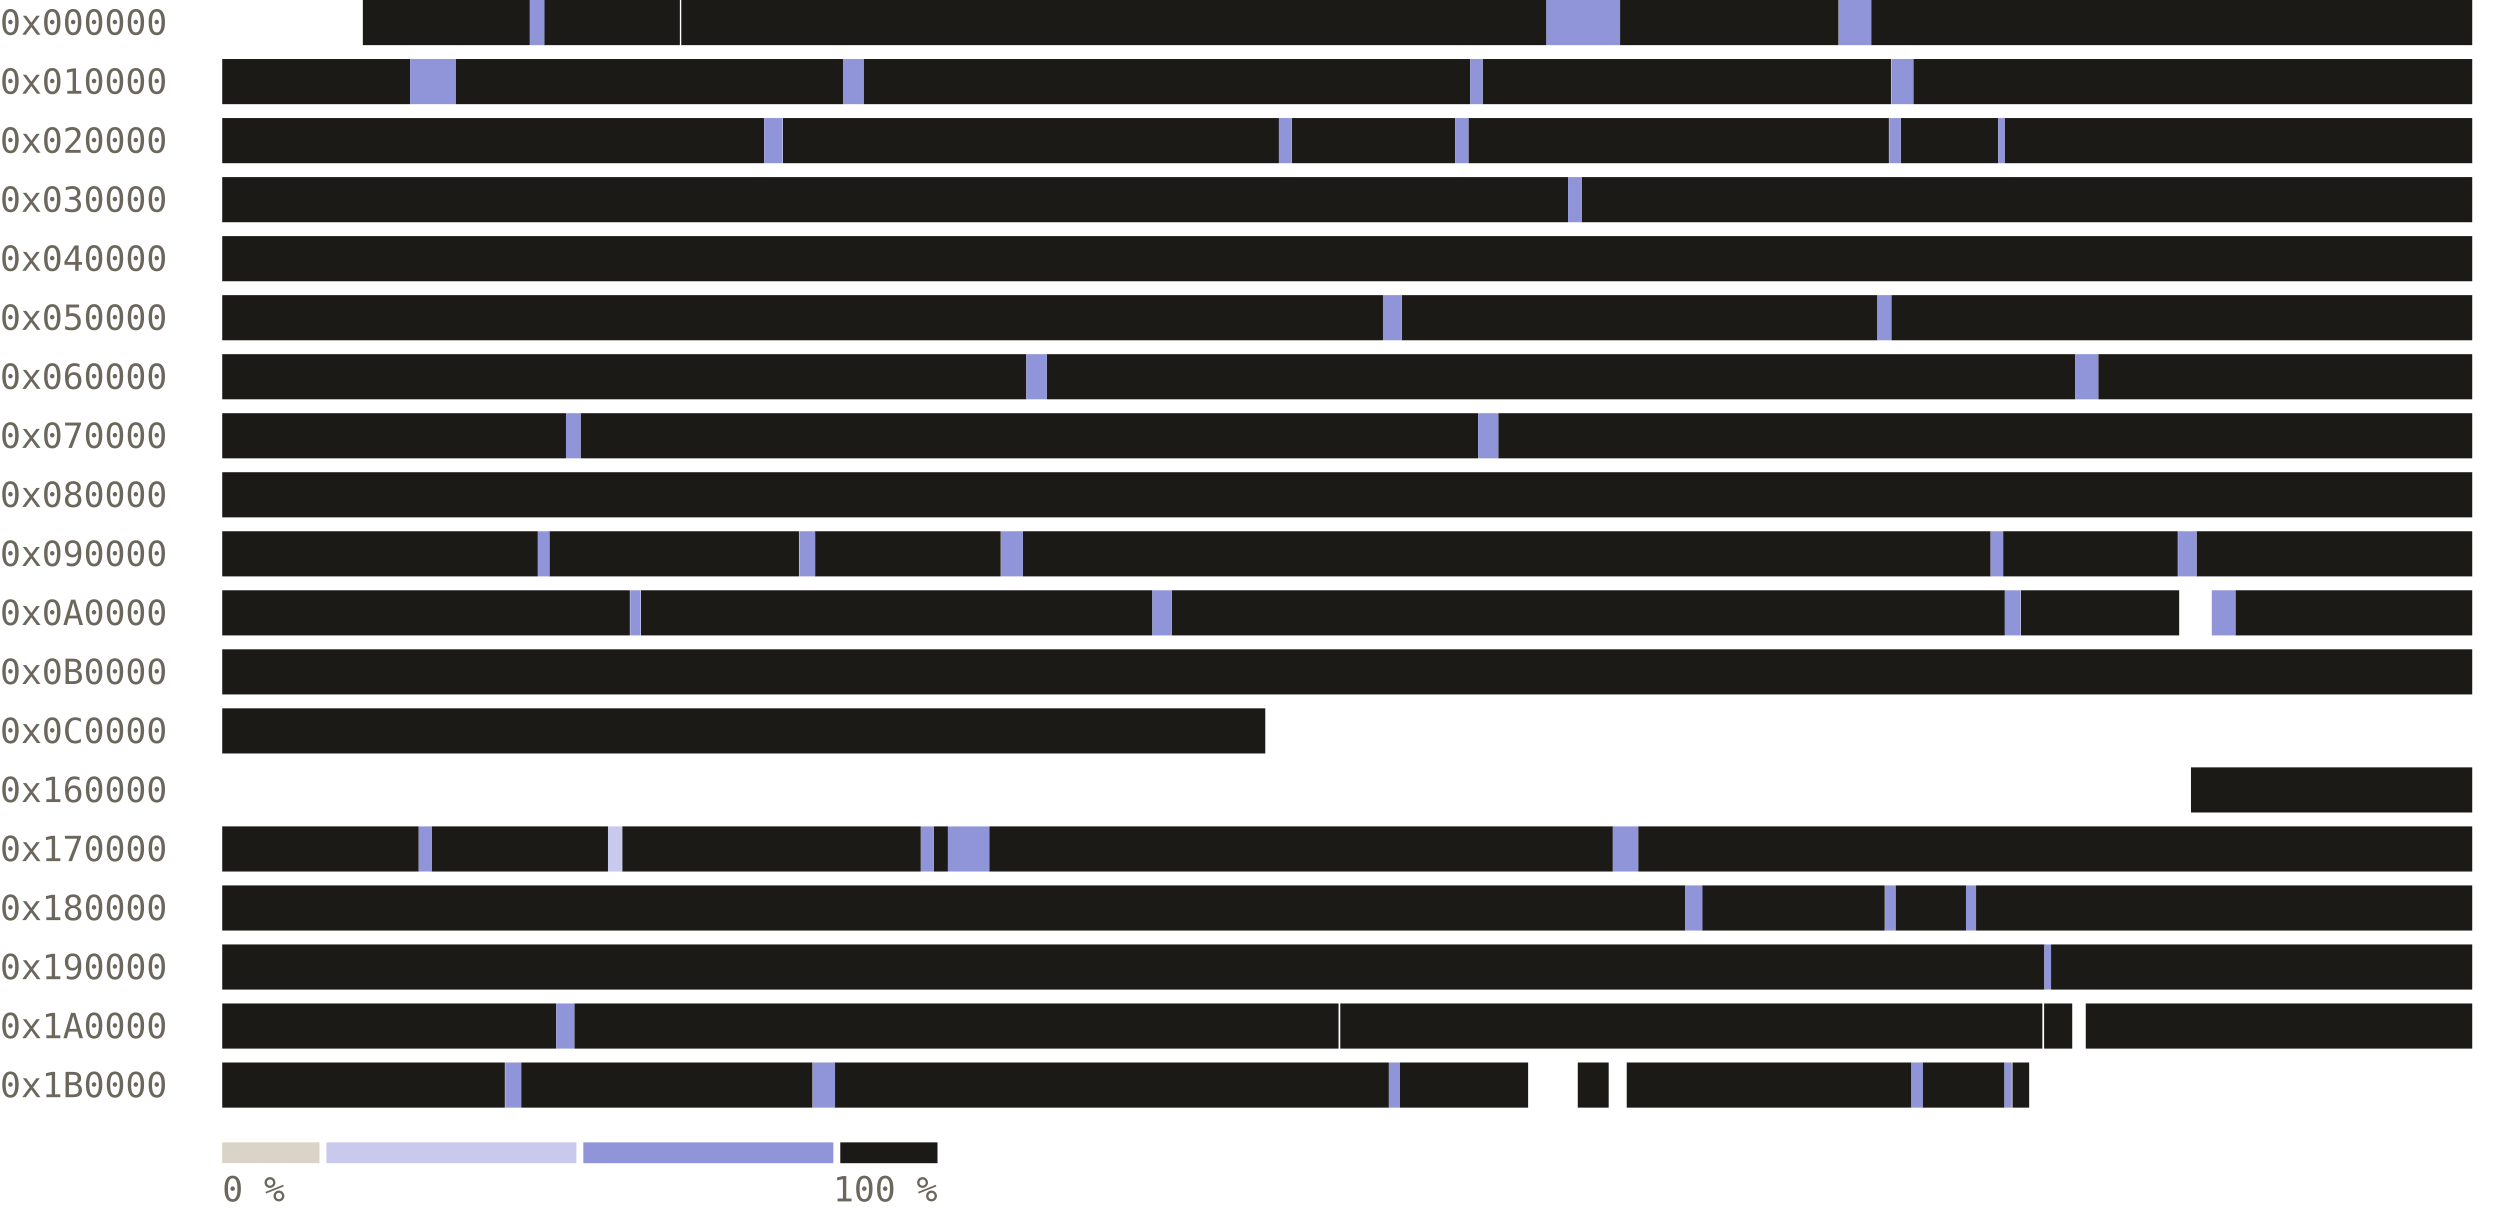
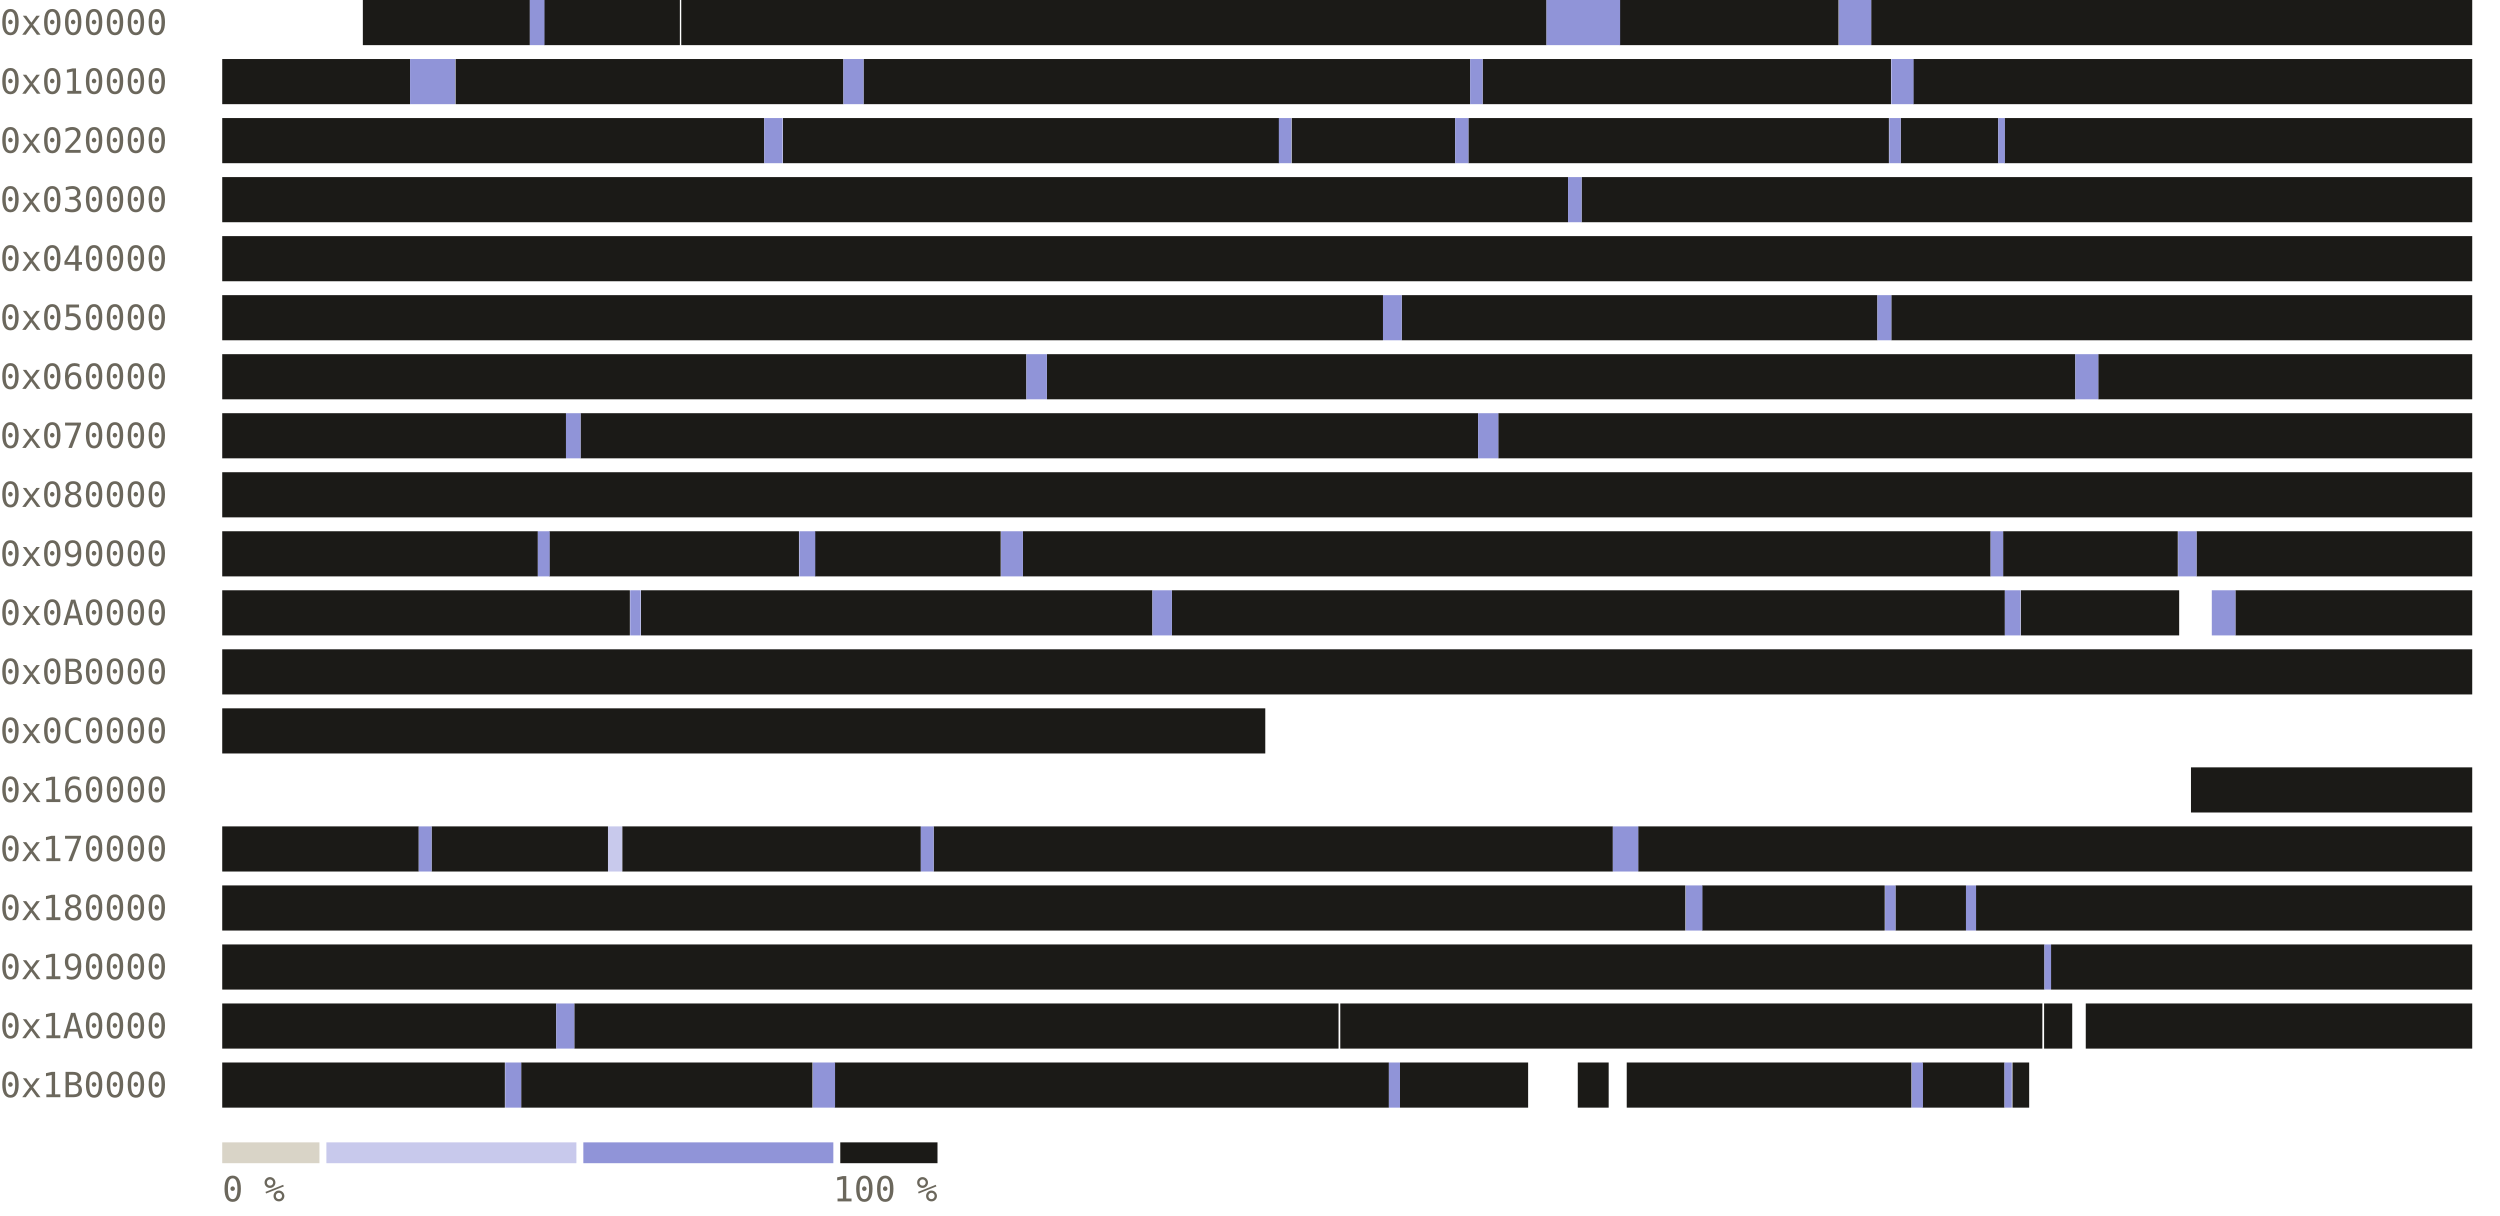
<svg xmlns="http://www.w3.org/2000/svg" viewBox="0 0 720 350" width="720" height="350">
  <style>text{font:10px monospace;fill:#6b675c}.q0{fill:#d9d4c7}.q1{fill:#e3e2f2}.q2{fill:#d6d6ef}.q3{fill:#c8c9ec}.q4{fill:#babce8}.q5{fill:#acafe4}.q6{fill:#9ea2df}.q7{fill:#9094d8}.q8{fill:#8186cf}.q9{fill:#7277c4}.q10{fill:#1b1a17}@media (prefers-color-scheme:dark){text{fill:#a8a293}.q0{fill:#4a463d}.q1{fill:#35375a}.q2{fill:#3c3f66}.q3{fill:#444772}.q4{fill:#4d517f}.q5{fill:#575b8c}.q6{fill:#62669a}.q7{fill:#6e72a8}.q8{fill:#7b7fb6}.q9{fill:#888cc4}.q10{fill:#d6d0bd}}</style>
  <text x="0" y="10">0x000000</text>
  <text x="0" y="27">0x010000</text>
  <text x="0" y="44">0x020000</text>
  <text x="0" y="61">0x030000</text>
  <text x="0" y="78">0x040000</text>
  <text x="0" y="95">0x050000</text>
  <text x="0" y="112">0x060000</text>
  <text x="0" y="129">0x070000</text>
  <text x="0" y="146">0x080000</text>
  <text x="0" y="163">0x090000</text>
  <text x="0" y="180">0x0A0000</text>
  <text x="0" y="197">0x0B0000</text>
  <text x="0" y="214">0x0C0000</text>
  <text x="0" y="231">0x160000</text>
  <text x="0" y="248">0x170000</text>
  <text x="0" y="265">0x180000</text>
  <text x="0" y="282">0x190000</text>
  <text x="0" y="299">0x1A0000</text>
  <text x="0" y="316">0x1B0000</text>
-   <path class="q10" d="M104.5 0h48.1v13h-48.1zM156.7 0h39.1v13h-39.1zM196.2 0h249.2v13h-249.2zM466.5 0h63v13h-63zM538.9 0h173.1v13h-173.1zM64 17h54.1v13h-54.1zM131.2 17h111.7v13h-111.7zM248.7 17h174.7v13h-174.7zM427 17h117.6v13h-117.6zM551 17h161v13h-161zM64 34h156.1v13h-156.1zM225.5 34h142.9v13h-142.9zM372 34h47.1v13h-47.1zM422.9 34h121.1v13h-121.1zM547.4 34h28.1v13h-28.1zM577.3 34h134.7v13h-134.7zM64 51h387.6v13h-387.6zM455.5 51h256.5v13h-256.5zM64 68h648v13h-648zM64 85h334.3v13h-334.3zM403.7 85h137v13h-137zM544.7 85h167.3v13h-167.3zM64 102h231.6v13h-231.6zM301.5 102h296.2v13h-296.2zM604.3 102h107.7v13h-107.7zM64 119h99v13h-99zM167.2 119h258.5v13h-258.5zM431.5 119h280.5v13h-280.5zM64 136h648v13h-648zM64 153h90.9v13h-90.9zM158.2 153h71.9v13h-71.9zM234.7 153h53.5v13h-53.5zM294.6 153h278.7v13h-278.7zM576.9 153h50.3v13h-50.3zM632.6 153h79.4v13h-79.4zM64 170h117.4v13h-117.4zM184.6 170h147.3v13h-147.3zM337.5 170h239.9v13h-239.9zM582 170h45.6v13h-45.6zM643.8 170h68.2v13h-68.2zM64 187h648v13h-648zM64 204h300.4v13h-300.4zM631 221h81v13h-81zM64 238h56.6v13h-56.6zM124.3 238h50.8v13h-50.8zM179.2 238h86v13h-86zM268.9 238h4.1v13h-4.1zM284.9 238h179.6v13h-179.6zM471.8 238h240.2v13h-240.2zM64 255h421.4v13h-421.4zM490.2 255h52.6v13h-52.6zM545.9 255h20.3v13h-20.3zM569.1 255h142.9v13h-142.9zM64 272h524.8v13h-524.8zM590.7 272h121.3v13h-121.3zM64 289h96.2v13h-96.2zM165.4 289h220.1v13h-220.1zM386 289h202.2v13h-202.2zM588.7 289h8.1v13h-8.1zM600.7 289h111.3v13h-111.3zM64 306h81.4v13h-81.4zM150.1 306h83.9v13h-83.9zM240.4 306h159.6v13h-159.6zM403.2 306h36.9v13h-36.9zM454.4 306h8.9v13h-8.9zM468.5 306h82v13h-82zM553.7 306h23.6v13h-23.6zM579.6 306h4.8v13h-4.8z" />
-   <path class="q7" d="M152.6 0h4.2v13h-4.2zM445.4 0h21.2v13h-21.2zM529.6 0h9.3v13h-9.3zM118.1 17h13v13h-13zM242.9 17h5.8v13h-5.8zM423.4 17h3.6v13h-3.6zM544.7 17h6.4v13h-6.4zM220.1 34h5.3v13h-5.3zM368.3 34h3.6v13h-3.6zM419.1 34h3.8v13h-3.8zM544.1 34h3.3v13h-3.3zM575.5 34h1.9v13h-1.9zM451.6 51h3.9v13h-3.9zM398.3 85h5.4v13h-5.4zM540.7 85h4v13h-4zM295.6 102h5.9v13h-5.9zM597.7 102h6.6v13h-6.6zM163 119h4.2v13h-4.2zM425.7 119h5.8v13h-5.8zM154.9 153h3.4v13h-3.4zM230.2 153h4.6v13h-4.6zM288.3 153h6.3v13h-6.3zM573.3 153h3.6v13h-3.6zM627.3 153h5.3v13h-5.3zM181.5 170h3v13h-3zM331.9 170h5.6v13h-5.6zM577.4 170h4.5v13h-4.5zM637 170h6.8v13h-6.8zM120.6 238h3.7v13h-3.7zM265.2 238h3.7v13h-3.7zM273 238h11.9v13h-11.9zM464.5 238h7.3v13h-7.3zM485.5 255h4.8v13h-4.8zM542.9 255h3v13h-3zM566.2 255h2.9v13h-2.9zM588.8 272h1.9v13h-1.9zM160.2 289h5.2v13h-5.2zM145.5 306h4.6v13h-4.6zM234.1 306h6.4v13h-6.4zM400 306h3.2v13h-3.2zM550.6 306h3.2v13h-3.2zM577.3 306h2.1v13h-2.1z" />
+   <path class="q10" d="M104.5 0h48.1v13h-48.1zM156.7 0h39.1v13h-39.1zM196.2 0h249.2v13h-249.2zM466.5 0h63v13h-63zM538.9 0h173.1v13h-173.1zM64 17h54.1v13h-54.1zM131.2 17h111.7v13h-111.7zM248.7 17h174.7v13h-174.7zM427 17h117.6v13h-117.6zM551 17h161v13h-161zM64 34h156.1v13h-156.1zM225.5 34h142.9v13h-142.9zM372 34h47.1v13h-47.1zM422.9 34h121.1v13h-121.1zM547.4 34h28.1v13h-28.1zM577.3 34h134.7v13h-134.7zM64 51h387.6v13h-387.6zM455.5 51h256.5v13h-256.5zM64 68h648v13h-648zM64 85h334.3v13h-334.3zM403.7 85h137v13h-137zM544.7 85h167.3v13h-167.3zM64 102h231.6v13h-231.6zM301.5 102h296.2v13h-296.2zM604.3 102h107.7v13h-107.7zM64 119h99v13h-99zM167.2 119h258.5v13h-258.5zM431.5 119h280.5v13h-280.5zM64 136h648v13h-648zM64 153h90.9v13h-90.9zM158.2 153h71.9v13h-71.9zM234.7 153h53.5v13h-53.5zM294.6 153h278.7v13h-278.7zM576.9 153h50.3v13h-50.3zM632.6 153h79.4v13h-79.4zM64 170h117.4v13h-117.4zM184.6 170h147.3v13h-147.3zM337.5 170h239.9v13h-239.9zM582 170h45.6v13h-45.6zM643.8 170h68.2v13h-68.2zM64 187h648v13h-648zM64 204h300.4v13h-300.4zM631 221h81v13h-81zM64 238h56.6v13h-56.6zM124.3 238h50.8v13h-50.8zM179.2 238h86v13h-86zM268.9 238h195.6v13h-195.6zM471.8 238h240.2v13h-240.2zM64 255h421.4v13h-421.4zM490.2 255h52.6v13h-52.6zM545.9 255h20.3v13h-20.3zM569.1 255h142.9v13h-142.9zM64 272h524.8v13h-524.8zM590.7 272h121.3v13h-121.3zM64 289h96.2v13h-96.2zM165.4 289h220.1v13h-220.1zM386 289h202.2v13h-202.2zM588.7 289h8.1v13h-8.1zM600.7 289h111.3v13h-111.3zM64 306h81.4v13h-81.4zM150.1 306h83.9v13h-83.9zM240.4 306h159.6v13h-159.6zM403.2 306h36.9v13h-36.9zM454.4 306h8.9v13h-8.9zM468.5 306h82v13h-82zM553.7 306h23.6v13h-23.6zM579.6 306h4.8v13h-4.8z" />
+   <path class="q7" d="M152.6 0h4.2v13h-4.2zM445.4 0h21.2v13h-21.2zM529.6 0h9.3v13h-9.3zM118.1 17h13v13h-13zM242.9 17h5.8v13h-5.8zM423.4 17h3.6v13h-3.6zM544.7 17h6.4v13h-6.4zM220.1 34h5.3v13h-5.3zM368.3 34h3.6v13h-3.6zM419.1 34h3.8v13h-3.8zM544.1 34h3.3v13h-3.3zM575.5 34h1.9v13h-1.9zM451.6 51h3.9v13h-3.9zM398.3 85h5.4v13h-5.4zM540.7 85h4v13h-4zM295.6 102h5.9v13h-5.9zM597.7 102h6.6v13h-6.6zM163 119h4.2v13h-4.2zM425.7 119h5.8v13h-5.8zM154.9 153h3.4v13h-3.4zM230.2 153h4.6v13h-4.6zM288.3 153h6.3v13h-6.3zM573.3 153h3.6v13h-3.6zM627.3 153h5.3v13h-5.3zM181.5 170h3v13h-3zM331.9 170h5.6v13h-5.6zM577.4 170h4.5v13h-4.5zM637 170h6.8v13h-6.8zM120.6 238h3.7v13h-3.7zM265.2 238h3.7v13h-3.7zM464.5 238h7.3v13h-7.3zM485.5 255h4.8v13h-4.8zM542.9 255h3v13h-3zM566.2 255h2.9v13h-2.9zM588.8 272h1.9v13h-1.9zM160.2 289h5.2v13h-5.2zM145.5 306h4.6v13h-4.6zM234.1 306h6.4v13h-6.4zM400 306h3.2v13h-3.2zM550.6 306h3.2v13h-3.2zM577.3 306h2.1v13h-2.1z" />
  <path class="q3" d="M175.1 238h4.1v13h-4.1z" />
  <rect class="q0" x="64" y="329" width="28" height="6" />
  <rect class="q3" x="94" y="329" width="72" height="6" />
  <rect class="q7" x="168" y="329" width="72" height="6" />
  <rect class="q10" x="242" y="329" width="28" height="6" />
  <text x="64" y="346">0 %</text>
  <text x="270" y="346" text-anchor="end">100 %</text>
</svg>
